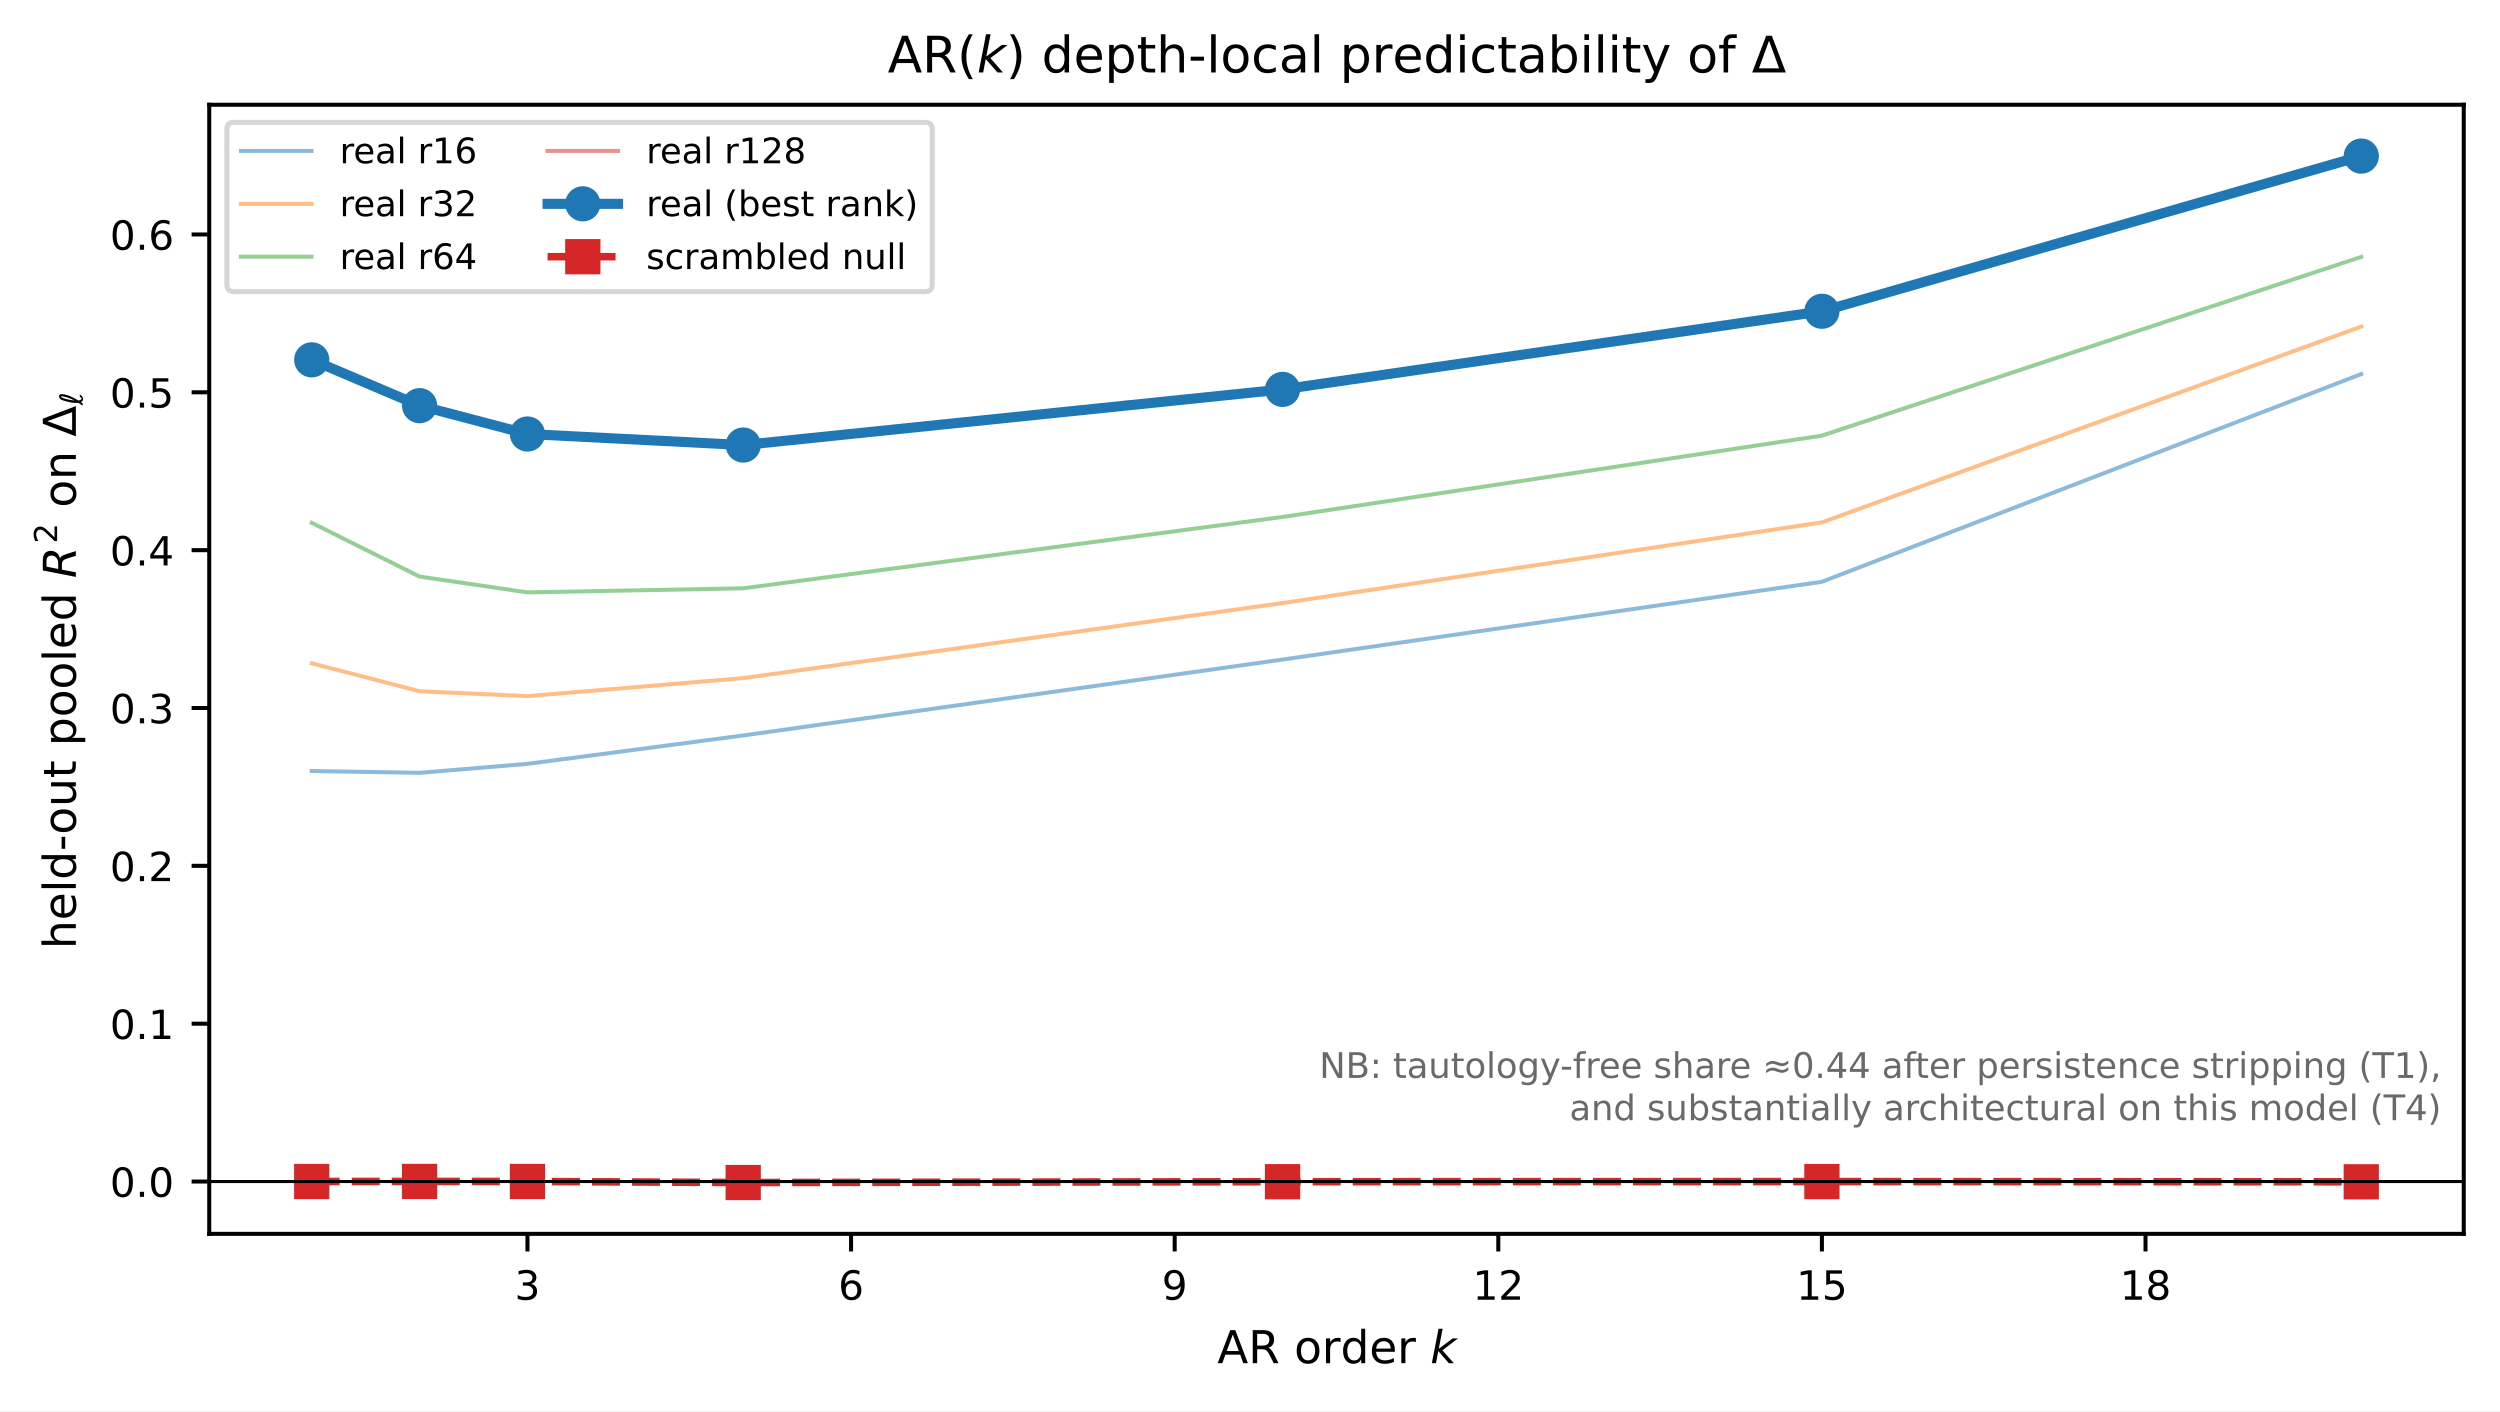
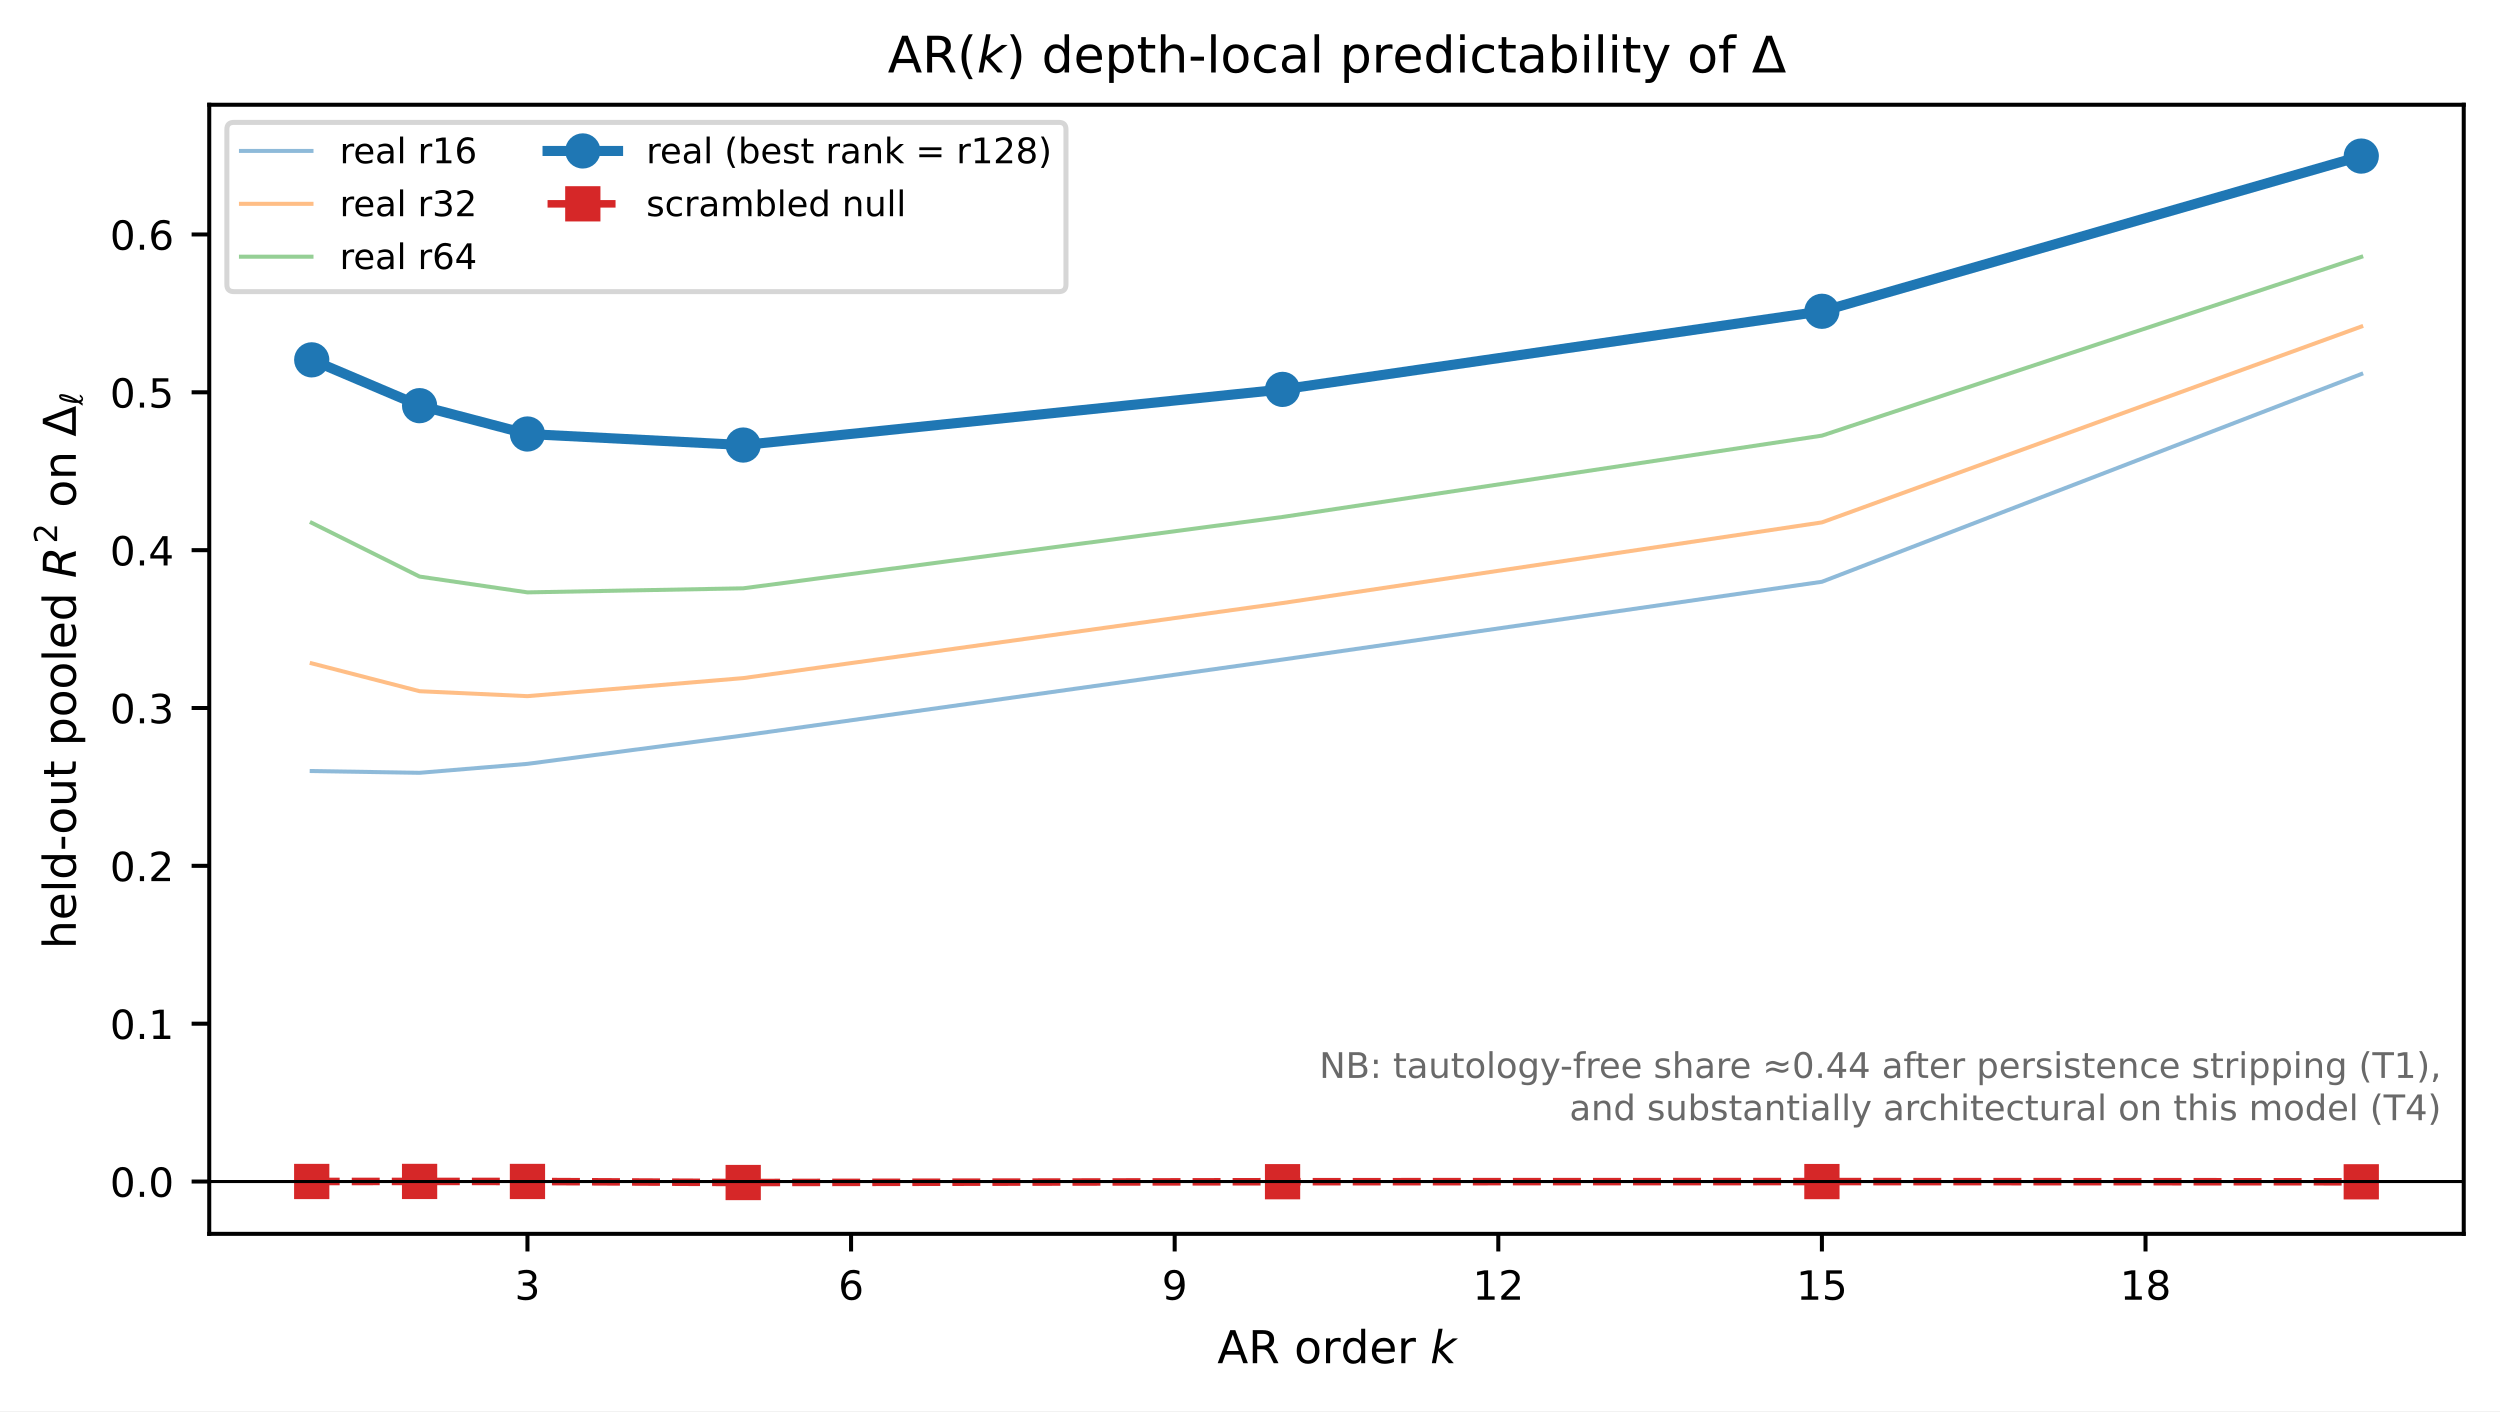
<svg xmlns="http://www.w3.org/2000/svg" xmlns:xlink="http://www.w3.org/1999/xlink" width="496.382pt" height="280.185pt" viewBox="0 0 496.382 280.185" version="1.1">
  <defs>
    <style type="text/css">*{stroke-linejoin: round; stroke-linecap: butt}</style>
  </defs>
  <g id="figure_1">
    <g id="patch_1">
      <path d="M 0 280.185  L 496.382 280.185  L 496.382 0  L 0 0  z " style="fill: #ffffff" />
    </g>
    <g id="axes_1">
      <g id="patch_2">
        <path d="M 41.545 244.983  L 489.183 244.983  L 489.183 20.8  L 41.545 20.8  z " style="fill: #ffffff" />
      </g>
      <g id="matplotlib.axis_1">
        <g id="xtick_1">
          <g id="line2d_1">
            <defs>
              <path id="m513581c044" d="M 0 0  L 0 3.5  " style="stroke: #000000; stroke-width: 0.8" />
            </defs>
            <g>
              <use xlink:href="#m513581c044" x="104.728" y="244.983" style="stroke: #000000; stroke-width: 0.8" />
            </g>
          </g>
          <g id="text_1">
            <text style="font-size: 8px; font-family: 'DejaVu Sans', 'Bitstream Vera Sans', 'Computer Modern Sans Serif', 'Lucida Grande', 'Verdana', 'Geneva', 'Lucid', 'Arial', 'Helvetica', 'Avant Garde', sans-serif; text-anchor: middle" x="104.728" y="258.061" transform="rotate(-0 104.7279 258.0615)">3</text>
          </g>
        </g>
        <g id="xtick_2">
          <g id="line2d_2">
            <g>
              <use xlink:href="#m513581c044" x="168.982" y="244.983" style="stroke: #000000; stroke-width: 0.8" />
            </g>
          </g>
          <g id="text_2">
            <text style="font-size: 8px; font-family: 'DejaVu Sans', 'Bitstream Vera Sans', 'Computer Modern Sans Serif', 'Lucida Grande', 'Verdana', 'Geneva', 'Lucid', 'Arial', 'Helvetica', 'Avant Garde', sans-serif; text-anchor: middle" x="168.982" y="258.061" transform="rotate(-0 168.9822 258.0615)">6</text>
          </g>
        </g>
        <g id="xtick_3">
          <g id="line2d_3">
            <g>
              <use xlink:href="#m513581c044" x="233.236" y="244.983" style="stroke: #000000; stroke-width: 0.8" />
            </g>
          </g>
          <g id="text_3">
            <text style="font-size: 8px; font-family: 'DejaVu Sans', 'Bitstream Vera Sans', 'Computer Modern Sans Serif', 'Lucida Grande', 'Verdana', 'Geneva', 'Lucid', 'Arial', 'Helvetica', 'Avant Garde', sans-serif; text-anchor: middle" x="233.236" y="258.061" transform="rotate(-0 233.2364 258.0615)">9</text>
          </g>
        </g>
        <g id="xtick_4">
          <g id="line2d_4">
            <g>
              <use xlink:href="#m513581c044" x="297.491" y="244.983" style="stroke: #000000; stroke-width: 0.8" />
            </g>
          </g>
          <g id="text_4">
            <text style="font-size: 8px; font-family: 'DejaVu Sans', 'Bitstream Vera Sans', 'Computer Modern Sans Serif', 'Lucida Grande', 'Verdana', 'Geneva', 'Lucid', 'Arial', 'Helvetica', 'Avant Garde', sans-serif; text-anchor: middle" x="297.491" y="258.061" transform="rotate(-0 297.4907 258.0615)">12</text>
          </g>
        </g>
        <g id="xtick_5">
          <g id="line2d_5">
            <g>
              <use xlink:href="#m513581c044" x="361.745" y="244.983" style="stroke: #000000; stroke-width: 0.8" />
            </g>
          </g>
          <g id="text_5">
            <text style="font-size: 8px; font-family: 'DejaVu Sans', 'Bitstream Vera Sans', 'Computer Modern Sans Serif', 'Lucida Grande', 'Verdana', 'Geneva', 'Lucid', 'Arial', 'Helvetica', 'Avant Garde', sans-serif; text-anchor: middle" x="361.745" y="258.061" transform="rotate(-0 361.7449 258.0615)">15</text>
          </g>
        </g>
        <g id="xtick_6">
          <g id="line2d_6">
            <g>
              <use xlink:href="#m513581c044" x="425.999" y="244.983" style="stroke: #000000; stroke-width: 0.8" />
            </g>
          </g>
          <g id="text_6">
            <text style="font-size: 8px; font-family: 'DejaVu Sans', 'Bitstream Vera Sans', 'Computer Modern Sans Serif', 'Lucida Grande', 'Verdana', 'Geneva', 'Lucid', 'Arial', 'Helvetica', 'Avant Garde', sans-serif; text-anchor: middle" x="425.999" y="258.061" transform="rotate(-0 425.9992 258.0615)">18</text>
          </g>
        </g>
        <g id="text_7">
          <g transform="translate(241.6936 270.8233)">
            <text>
              <tspan x="0" y="-0.156" style="font-size: 9px; font-family: 'DejaVu Sans'">A</tspan>
              <tspan x="6.157" y="-0.156" style="font-size: 9px; font-family: 'DejaVu Sans'">R</tspan>
              <tspan x="12.41" y="-0.156" style="font-size: 9px; font-family: 'DejaVu Sans'"> </tspan>
              <tspan x="15.271" y="-0.156" style="font-size: 9px; font-family: 'DejaVu Sans'">o</tspan>
              <tspan x="20.777" y="-0.156" style="font-size: 9px; font-family: 'DejaVu Sans'">r</tspan>
              <tspan x="24.478" y="-0.156" style="font-size: 9px; font-family: 'DejaVu Sans'">d</tspan>
              <tspan x="30.19" y="-0.156" style="font-size: 9px; font-family: 'DejaVu Sans'">e</tspan>
              <tspan x="35.728" y="-0.156" style="font-size: 9px; font-family: 'DejaVu Sans'">r</tspan>
              <tspan x="39.428" y="-0.156" style="font-size: 9px; font-family: 'DejaVu Sans'"> </tspan>
              <tspan x="42.289" y="-0.156" style="font-style: oblique; font-size: 9px; font-family: 'DejaVu Sans'">k</tspan>
            </text>
          </g>
        </g>
      </g>
      <g id="matplotlib.axis_2">
        <g id="ytick_1">
          <g id="line2d_7">
            <defs>
              <path id="m32dd1cf0d6" d="M 0 0  L -3.5 0  " style="stroke: #000000; stroke-width: 0.8" />
            </defs>
            <g>
              <use xlink:href="#m32dd1cf0d6" x="41.545" y="234.599" style="stroke: #000000; stroke-width: 0.8" />
            </g>
          </g>
          <g id="text_8">
            <text style="font-size: 8px; font-family: 'DejaVu Sans', 'Bitstream Vera Sans', 'Computer Modern Sans Serif', 'Lucida Grande', 'Verdana', 'Geneva', 'Lucid', 'Arial', 'Helvetica', 'Avant Garde', sans-serif; text-anchor: end" x="34.545" y="237.638" transform="rotate(-0 34.54461 237.6377)">0.0</text>
          </g>
        </g>
        <g id="ytick_2">
          <g id="line2d_8">
            <g>
              <use xlink:href="#m32dd1cf0d6" x="41.545" y="203.258" style="stroke: #000000; stroke-width: 0.8" />
            </g>
          </g>
          <g id="text_9">
            <text style="font-size: 8px; font-family: 'DejaVu Sans', 'Bitstream Vera Sans', 'Computer Modern Sans Serif', 'Lucida Grande', 'Verdana', 'Geneva', 'Lucid', 'Arial', 'Helvetica', 'Avant Garde', sans-serif; text-anchor: end" x="34.545" y="206.297" transform="rotate(-0 34.54461 206.2966)">0.1</text>
          </g>
        </g>
        <g id="ytick_3">
          <g id="line2d_9">
            <g>
              <use xlink:href="#m32dd1cf0d6" x="41.545" y="171.916" style="stroke: #000000; stroke-width: 0.8" />
            </g>
          </g>
          <g id="text_10">
            <text style="font-size: 8px; font-family: 'DejaVu Sans', 'Bitstream Vera Sans', 'Computer Modern Sans Serif', 'Lucida Grande', 'Verdana', 'Geneva', 'Lucid', 'Arial', 'Helvetica', 'Avant Garde', sans-serif; text-anchor: end" x="34.545" y="174.956" transform="rotate(-0 34.54461 174.9555)">0.2</text>
          </g>
        </g>
        <g id="ytick_4">
          <g id="line2d_10">
            <g>
              <use xlink:href="#m32dd1cf0d6" x="41.545" y="140.575" style="stroke: #000000; stroke-width: 0.8" />
            </g>
          </g>
          <g id="text_11">
            <text style="font-size: 8px; font-family: 'DejaVu Sans', 'Bitstream Vera Sans', 'Computer Modern Sans Serif', 'Lucida Grande', 'Verdana', 'Geneva', 'Lucid', 'Arial', 'Helvetica', 'Avant Garde', sans-serif; text-anchor: end" x="34.545" y="143.614" transform="rotate(-0 34.54461 143.6145)">0.3</text>
          </g>
        </g>
        <g id="ytick_5">
          <g id="line2d_11">
            <g>
              <use xlink:href="#m32dd1cf0d6" x="41.545" y="109.234" style="stroke: #000000; stroke-width: 0.8" />
            </g>
          </g>
          <g id="text_12">
            <text style="font-size: 8px; font-family: 'DejaVu Sans', 'Bitstream Vera Sans', 'Computer Modern Sans Serif', 'Lucida Grande', 'Verdana', 'Geneva', 'Lucid', 'Arial', 'Helvetica', 'Avant Garde', sans-serif; text-anchor: end" x="34.545" y="112.273" transform="rotate(-0 34.54461 112.2734)">0.4</text>
          </g>
        </g>
        <g id="ytick_6">
          <g id="line2d_12">
            <g>
              <use xlink:href="#m32dd1cf0d6" x="41.545" y="77.893" style="stroke: #000000; stroke-width: 0.8" />
            </g>
          </g>
          <g id="text_13">
            <text style="font-size: 8px; font-family: 'DejaVu Sans', 'Bitstream Vera Sans', 'Computer Modern Sans Serif', 'Lucida Grande', 'Verdana', 'Geneva', 'Lucid', 'Arial', 'Helvetica', 'Avant Garde', sans-serif; text-anchor: end" x="34.545" y="80.932" transform="rotate(-0 34.54461 80.93232)">0.5</text>
          </g>
        </g>
        <g id="ytick_7">
          <g id="line2d_13">
            <g>
              <use xlink:href="#m32dd1cf0d6" x="41.545" y="46.552" style="stroke: #000000; stroke-width: 0.8" />
            </g>
          </g>
          <g id="text_14">
            <text style="font-size: 8px; font-family: 'DejaVu Sans', 'Bitstream Vera Sans', 'Computer Modern Sans Serif', 'Lucida Grande', 'Verdana', 'Geneva', 'Lucid', 'Arial', 'Helvetica', 'Avant Garde', sans-serif; text-anchor: end" x="34.545" y="49.591" transform="rotate(-0 34.54461 49.59124)">0.6</text>
          </g>
        </g>
        <g id="text_15">
          <g transform="translate(15.66 188.4217) rotate(-90)">
            <text>
              <tspan x="0" y="-0.602" style="font-size: 9px; font-family: 'DejaVu Sans'">h</tspan>
              <tspan x="5.704" y="-0.602" style="font-size: 9px; font-family: 'DejaVu Sans'">e</tspan>
              <tspan x="11.241" y="-0.602" style="font-size: 9px; font-family: 'DejaVu Sans'">l</tspan>
              <tspan x="13.742" y="-0.602" style="font-size: 9px; font-family: 'DejaVu Sans'">d</tspan>
              <tspan x="19.455" y="-0.602" style="font-size: 9px; font-family: 'DejaVu Sans'">-</tspan>
              <tspan x="22.702" y="-0.602" style="font-size: 9px; font-family: 'DejaVu Sans'">o</tspan>
              <tspan x="28.208" y="-0.602" style="font-size: 9px; font-family: 'DejaVu Sans'">u</tspan>
              <tspan x="33.913" y="-0.602" style="font-size: 9px; font-family: 'DejaVu Sans'">t</tspan>
              <tspan x="37.441" y="-0.602" style="font-size: 9px; font-family: 'DejaVu Sans'"> </tspan>
              <tspan x="40.302" y="-0.602" style="font-size: 9px; font-family: 'DejaVu Sans'">p</tspan>
              <tspan x="46.015" y="-0.602" style="font-size: 9px; font-family: 'DejaVu Sans'">o</tspan>
              <tspan x="51.521" y="-0.602" style="font-size: 9px; font-family: 'DejaVu Sans'">o</tspan>
              <tspan x="57.028" y="-0.602" style="font-size: 9px; font-family: 'DejaVu Sans'">l</tspan>
              <tspan x="59.528" y="-0.602" style="font-size: 9px; font-family: 'DejaVu Sans'">e</tspan>
              <tspan x="65.065" y="-0.602" style="font-size: 9px; font-family: 'DejaVu Sans'">d</tspan>
              <tspan x="70.778" y="-0.602" style="font-size: 9px; font-family: 'DejaVu Sans'"> </tspan>
              <tspan x="84.779" y="-0.602" style="font-size: 9px; font-family: 'DejaVu Sans'"> </tspan>
              <tspan x="87.639" y="-0.602" style="font-size: 9px; font-family: 'DejaVu Sans'">o</tspan>
              <tspan x="93.146" y="-0.602" style="font-size: 9px; font-family: 'DejaVu Sans'">n</tspan>
              <tspan x="98.85" y="-0.602" style="font-size: 9px; font-family: 'DejaVu Sans'"> </tspan>
              <tspan x="101.711" y="-0.602" style="font-size: 9px; font-family: 'DejaVu Sans'">Δ</tspan>
              <tspan x="73.639" y="-0.602" style="font-style: oblique; font-size: 9px; font-family: 'DejaVu Sans'">R</tspan>
              <tspan x="80.524" y="-4.319" style="font-size: 6.3px; font-family: 'DejaVu Sans'">2</tspan>
              <tspan x="107.954" y="0.748" style="font-style: oblique; font-size: 6.3px; font-family: 'DejaVu Sans'">ℓ</tspan>
            </text>
          </g>
        </g>
      </g>
      <g id="line2d_14">
        <path d="M 61.892 153.091  L 83.31 153.444  L 104.728 151.664  L 147.564 146.027  L 254.655 130.955  L 361.745 115.513  L 468.835 74.269  " clip-path="url(#p54448f99dc)" style="fill: none; stroke: #1f77b4; stroke-opacity: 0.5; stroke-width: 0.8; stroke-linecap: square" />
      </g>
      <g id="line2d_15">
        <path d="M 61.892 131.708  L 83.31 137.243  L 104.728 138.224  L 147.564 134.639  L 254.655 119.737  L 361.745 103.722  L 468.835 64.841  " clip-path="url(#p54448f99dc)" style="fill: none; stroke: #ff7f0e; stroke-opacity: 0.5; stroke-width: 0.8; stroke-linecap: square" />
      </g>
      <g id="line2d_16">
        <path d="M 61.892 103.808  L 83.31 114.483  L 104.728 117.618  L 147.564 116.812  L 254.655 102.644  L 361.745 86.496  L 468.835 51.001  " clip-path="url(#p54448f99dc)" style="fill: none; stroke: #2ca02c; stroke-opacity: 0.5; stroke-width: 0.8; stroke-linecap: square" />
      </g>
      <g id="line2d_17">
-         <path d="M 61.892 71.448  L 83.31 80.544  L 104.728 86.172  L 147.564 88.365  L 254.655 77.314  L 361.745 61.807  L 468.835 30.99  " clip-path="url(#p54448f99dc)" style="fill: none; stroke: #d62728; stroke-opacity: 0.5; stroke-width: 0.8; stroke-linecap: square" />
-       </g>
-       <g id="line2d_18">
        <path d="M 61.892 71.448  L 83.31 80.544  L 104.728 86.172  L 147.564 88.365  L 254.655 77.314  L 361.745 61.807  L 468.835 30.99  " clip-path="url(#p54448f99dc)" style="fill: none; stroke: #1f77b4; stroke-width: 2; stroke-linecap: square" />
        <defs>
          <path id="m7bdcd54610" d="M 0 3  C 0.796 3 1.559 2.684 2.121 2.121  C 2.684 1.559 3 0.796 3 0  C 3 -0.796 2.684 -1.559 2.121 -2.121  C 1.559 -2.684 0.796 -3 0 -3  C -0.796 -3 -1.559 -2.684 -2.121 -2.121  C -2.684 -1.559 -3 -0.796 -3 0  C -3 0.796 -2.684 1.559 -2.121 2.121  C -1.559 2.684 -0.796 3 0 3  z " style="stroke: #1f77b4" />
        </defs>
        <g clip-path="url(#p54448f99dc)">
          <use xlink:href="#m7bdcd54610" x="61.892" y="71.448" style="fill: #1f77b4; stroke: #1f77b4" />
          <use xlink:href="#m7bdcd54610" x="83.31" y="80.544" style="fill: #1f77b4; stroke: #1f77b4" />
          <use xlink:href="#m7bdcd54610" x="104.728" y="86.172" style="fill: #1f77b4; stroke: #1f77b4" />
          <use xlink:href="#m7bdcd54610" x="147.564" y="88.365" style="fill: #1f77b4; stroke: #1f77b4" />
          <use xlink:href="#m7bdcd54610" x="254.655" y="77.314" style="fill: #1f77b4; stroke: #1f77b4" />
          <use xlink:href="#m7bdcd54610" x="361.745" y="61.807" style="fill: #1f77b4; stroke: #1f77b4" />
          <use xlink:href="#m7bdcd54610" x="468.835" y="30.99" style="fill: #1f77b4; stroke: #1f77b4" />
        </g>
      </g>
-       <g id="line2d_19">
+       <g id="line2d_18">
        <path d="M 61.892 234.587  L 83.31 234.577  L 104.728 234.583  L 147.564 234.793  L 254.655 234.631  L 361.745 234.605  L 468.835 234.651  " clip-path="url(#p54448f99dc)" style="fill: none; stroke-dasharray: 5.55,2.4; stroke-dashoffset: 0; stroke: #d62728; stroke-width: 1.5" />
        <defs>
          <path id="md65f965ce0" d="M -3 3  L 3 3  L 3 -3  L -3 -3  z " style="stroke: #d62728; stroke-linejoin: miter" />
        </defs>
        <g clip-path="url(#p54448f99dc)">
          <use xlink:href="#md65f965ce0" x="61.892" y="234.587" style="fill: #d62728; stroke: #d62728; stroke-linejoin: miter" />
          <use xlink:href="#md65f965ce0" x="83.31" y="234.577" style="fill: #d62728; stroke: #d62728; stroke-linejoin: miter" />
          <use xlink:href="#md65f965ce0" x="104.728" y="234.583" style="fill: #d62728; stroke: #d62728; stroke-linejoin: miter" />
          <use xlink:href="#md65f965ce0" x="147.564" y="234.793" style="fill: #d62728; stroke: #d62728; stroke-linejoin: miter" />
          <use xlink:href="#md65f965ce0" x="254.655" y="234.631" style="fill: #d62728; stroke: #d62728; stroke-linejoin: miter" />
          <use xlink:href="#md65f965ce0" x="361.745" y="234.605" style="fill: #d62728; stroke: #d62728; stroke-linejoin: miter" />
          <use xlink:href="#md65f965ce0" x="468.835" y="234.651" style="fill: #d62728; stroke: #d62728; stroke-linejoin: miter" />
        </g>
      </g>
-       <g id="line2d_20">
+       <g id="line2d_19">
        <path d="M 41.545 234.599  L 489.183 234.599  " clip-path="url(#p54448f99dc)" style="fill: none; stroke: #000000; stroke-width: 0.6; stroke-linecap: square" />
      </g>
      <g id="patch_3">
        <path d="M 41.545 244.983  L 41.545 20.8  " style="fill: none; stroke: #000000; stroke-width: 0.8; stroke-linejoin: miter; stroke-linecap: square" />
      </g>
      <g id="patch_4">
        <path d="M 489.183 244.983  L 489.183 20.8  " style="fill: none; stroke: #000000; stroke-width: 0.8; stroke-linejoin: miter; stroke-linecap: square" />
      </g>
      <g id="patch_5">
        <path d="M 41.545 244.983  L 489.183 244.983  " style="fill: none; stroke: #000000; stroke-width: 0.8; stroke-linejoin: miter; stroke-linecap: square" />
      </g>
      <g id="patch_6">
        <path d="M 41.545 20.8  L 489.183 20.8  " style="fill: none; stroke: #000000; stroke-width: 0.8; stroke-linejoin: miter; stroke-linecap: square" />
      </g>
      <g id="text_16">
        <g id="patch_7">
          <path d="M 261.951 226.557  L 484.706 226.557  Q 486.456 226.557 486.456 224.807  L 486.456 208.003  Q 486.456 206.253 484.706 206.253  L 261.951 206.253  Q 260.201 206.253 260.201 208.003  L 260.201 224.807  Q 260.201 226.557 261.951 226.557  z " style="fill: #ffffff; opacity: 0.75" />
        </g>
        <text style="font-size: 7px; font-family: 'DejaVu Sans', 'Bitstream Vera Sans', 'Computer Modern Sans Serif', 'Lucida Grande', 'Verdana', 'Geneva', 'Lucid', 'Arial', 'Helvetica', 'Avant Garde', sans-serif; fill: #696969" transform="translate(261.9508 214.0226)">NB: tautology-free share ≈0.44 after persistence stripping (T1),</text>
        <text style="font-size: 7px; font-family: 'DejaVu Sans', 'Bitstream Vera Sans', 'Computer Modern Sans Serif', 'Lucida Grande', 'Verdana', 'Geneva', 'Lucid', 'Arial', 'Helvetica', 'Avant Garde', sans-serif; fill: #696969" transform="translate(311.618 222.4245)">and substantially architectural on this model (T4)</text>
      </g>
      <g id="text_17">
        <g transform="translate(176.2636 14.8)">
          <text>
            <tspan x="0" y="-0.406" style="font-size: 10px; font-family: 'DejaVu Sans'">A</tspan>
            <tspan x="6.841" y="-0.406" style="font-size: 10px; font-family: 'DejaVu Sans'">R</tspan>
            <tspan x="13.789" y="-0.406" style="font-size: 10px; font-family: 'DejaVu Sans'">(</tspan>
            <tspan x="23.481" y="-0.406" style="font-size: 10px; font-family: 'DejaVu Sans'">)</tspan>
            <tspan x="27.383" y="-0.406" style="font-size: 10px; font-family: 'DejaVu Sans'"> </tspan>
            <tspan x="30.562" y="-0.406" style="font-size: 10px; font-family: 'DejaVu Sans'">d</tspan>
            <tspan x="36.909" y="-0.406" style="font-size: 10px; font-family: 'DejaVu Sans'">e</tspan>
            <tspan x="43.062" y="-0.406" style="font-size: 10px; font-family: 'DejaVu Sans'">p</tspan>
            <tspan x="49.409" y="-0.406" style="font-size: 10px; font-family: 'DejaVu Sans'">t</tspan>
            <tspan x="53.33" y="-0.406" style="font-size: 10px; font-family: 'DejaVu Sans'">h</tspan>
            <tspan x="59.668" y="-0.406" style="font-size: 10px; font-family: 'DejaVu Sans'">-</tspan>
            <tspan x="63.276" y="-0.406" style="font-size: 10px; font-family: 'DejaVu Sans'">l</tspan>
            <tspan x="66.055" y="-0.406" style="font-size: 10px; font-family: 'DejaVu Sans'">o</tspan>
            <tspan x="72.173" y="-0.406" style="font-size: 10px; font-family: 'DejaVu Sans'">c</tspan>
            <tspan x="77.671" y="-0.406" style="font-size: 10px; font-family: 'DejaVu Sans'">a</tspan>
            <tspan x="83.799" y="-0.406" style="font-size: 10px; font-family: 'DejaVu Sans'">l</tspan>
            <tspan x="86.577" y="-0.406" style="font-size: 10px; font-family: 'DejaVu Sans'"> </tspan>
            <tspan x="89.756" y="-0.406" style="font-size: 10px; font-family: 'DejaVu Sans'">p</tspan>
            <tspan x="96.104" y="-0.406" style="font-size: 10px; font-family: 'DejaVu Sans'">r</tspan>
            <tspan x="100.215" y="-0.406" style="font-size: 10px; font-family: 'DejaVu Sans'">e</tspan>
            <tspan x="106.367" y="-0.406" style="font-size: 10px; font-family: 'DejaVu Sans'">d</tspan>
            <tspan x="112.715" y="-0.406" style="font-size: 10px; font-family: 'DejaVu Sans'">i</tspan>
            <tspan x="115.493" y="-0.406" style="font-size: 10px; font-family: 'DejaVu Sans'">c</tspan>
            <tspan x="120.991" y="-0.406" style="font-size: 10px; font-family: 'DejaVu Sans'">t</tspan>
            <tspan x="124.912" y="-0.406" style="font-size: 10px; font-family: 'DejaVu Sans'">a</tspan>
            <tspan x="131.04" y="-0.406" style="font-size: 10px; font-family: 'DejaVu Sans'">b</tspan>
            <tspan x="137.388" y="-0.406" style="font-size: 10px; font-family: 'DejaVu Sans'">i</tspan>
            <tspan x="140.166" y="-0.406" style="font-size: 10px; font-family: 'DejaVu Sans'">l</tspan>
            <tspan x="142.944" y="-0.406" style="font-size: 10px; font-family: 'DejaVu Sans'">i</tspan>
            <tspan x="145.723" y="-0.406" style="font-size: 10px; font-family: 'DejaVu Sans'">t</tspan>
            <tspan x="149.644" y="-0.406" style="font-size: 10px; font-family: 'DejaVu Sans'">y</tspan>
            <tspan x="155.562" y="-0.406" style="font-size: 10px; font-family: 'DejaVu Sans'"> </tspan>
            <tspan x="158.74" y="-0.406" style="font-size: 10px; font-family: 'DejaVu Sans'">o</tspan>
            <tspan x="164.858" y="-0.406" style="font-size: 10px; font-family: 'DejaVu Sans'">f</tspan>
            <tspan x="168.379" y="-0.406" style="font-size: 10px; font-family: 'DejaVu Sans'"> </tspan>
            <tspan x="171.558" y="-0.406" style="font-size: 10px; font-family: 'DejaVu Sans'">Δ</tspan>
            <tspan x="17.69" y="-0.406" style="font-style: oblique; font-size: 10px; font-family: 'DejaVu Sans'">k</tspan>
          </text>
        </g>
      </g>
      <g id="legend_1">
        <g id="patch_8">
-           <path d="M 46.445 57.902  L 183.695 57.902  Q 185.095 57.902 185.095 56.502  L 185.095 25.7  Q 185.095 24.3 183.695 24.3  L 46.445 24.3  Q 45.045 24.3 45.045 25.7  L 45.045 56.502  Q 45.045 57.902 46.445 57.902  z " style="fill: #ffffff; opacity: 0.8; stroke: #cccccc; stroke-linejoin: miter" />
-         </g>
-         <g id="line2d_21">
+           <path d="M 46.445 57.902  L 210.249 57.902  Q 211.649 57.902 211.649 56.502  L 211.649 25.7  Q 211.649 24.3 210.249 24.3  L 46.445 24.3  Q 45.045 24.3 45.045 25.7  L 45.045 56.502  Q 45.045 57.902 46.445 57.902  z " style="fill: #ffffff; opacity: 0.8; stroke: #cccccc; stroke-linejoin: miter" />
+         </g>
+         <g id="line2d_20">
          <path d="M 47.845 29.969  L 54.845 29.969  L 61.845 29.969  " style="fill: none; stroke: #1f77b4; stroke-opacity: 0.5; stroke-width: 0.8; stroke-linecap: square" />
        </g>
        <g id="text_18">
          <text style="font-size: 7px; font-family: 'DejaVu Sans', 'Bitstream Vera Sans', 'Computer Modern Sans Serif', 'Lucida Grande', 'Verdana', 'Geneva', 'Lucid', 'Arial', 'Helvetica', 'Avant Garde', sans-serif; text-anchor: start" x="67.445" y="32.419" transform="rotate(-0 67.44461 32.41891)">real r16</text>
        </g>
-         <g id="line2d_22">
+         <g id="line2d_21">
          <path d="M 47.845 40.469  L 54.845 40.469  L 61.845 40.469  " style="fill: none; stroke: #ff7f0e; stroke-opacity: 0.5; stroke-width: 0.8; stroke-linecap: square" />
        </g>
        <g id="text_19">
          <text style="font-size: 7px; font-family: 'DejaVu Sans', 'Bitstream Vera Sans', 'Computer Modern Sans Serif', 'Lucida Grande', 'Verdana', 'Geneva', 'Lucid', 'Arial', 'Helvetica', 'Avant Garde', sans-serif; text-anchor: start" x="67.445" y="42.919" transform="rotate(-0 67.44461 42.91945)">real r32</text>
        </g>
-         <g id="line2d_23">
+         <g id="line2d_22">
          <path d="M 47.845 50.97  L 54.845 50.97  L 61.845 50.97  " style="fill: none; stroke: #2ca02c; stroke-opacity: 0.5; stroke-width: 0.8; stroke-linecap: square" />
        </g>
        <g id="text_20">
          <text style="font-size: 7px; font-family: 'DejaVu Sans', 'Bitstream Vera Sans', 'Computer Modern Sans Serif', 'Lucida Grande', 'Verdana', 'Geneva', 'Lucid', 'Arial', 'Helvetica', 'Avant Garde', sans-serif; text-anchor: start" x="67.445" y="53.42" transform="rotate(-0 67.44461 53.42)">real r64</text>
        </g>
+         <g id="line2d_23">
+           <path d="M 108.719 29.969  L 115.719 29.969  L 122.719 29.969  " style="fill: none; stroke: #1f77b4; stroke-width: 2; stroke-linecap: square" />
+           <g>
+             <use xlink:href="#m7bdcd54610" x="115.719" y="29.969" style="fill: #1f77b4; stroke: #1f77b4" />
+           </g>
+         </g>
+         <g id="text_21">
+           <text style="font-size: 7px; font-family: 'DejaVu Sans', 'Bitstream Vera Sans', 'Computer Modern Sans Serif', 'Lucida Grande', 'Verdana', 'Geneva', 'Lucid', 'Arial', 'Helvetica', 'Avant Garde', sans-serif; text-anchor: start" x="128.319" y="32.419" transform="rotate(-0 128.3195 32.41891)">real (best rank = r128)</text>
+         </g>
        <g id="line2d_24">
-           <path d="M 108.719 29.969  L 115.719 29.969  L 122.719 29.969  " style="fill: none; stroke: #d62728; stroke-opacity: 0.5; stroke-width: 0.8; stroke-linecap: square" />
-         </g>
-         <g id="text_21">
-           <text style="font-size: 7px; font-family: 'DejaVu Sans', 'Bitstream Vera Sans', 'Computer Modern Sans Serif', 'Lucida Grande', 'Verdana', 'Geneva', 'Lucid', 'Arial', 'Helvetica', 'Avant Garde', sans-serif; text-anchor: start" x="128.319" y="32.419" transform="rotate(-0 128.3195 32.41891)">real r128</text>
-         </g>
-         <g id="line2d_25">
-           <path d="M 108.719 40.469  L 115.719 40.469  L 122.719 40.469  " style="fill: none; stroke: #1f77b4; stroke-width: 2; stroke-linecap: square" />
+           <path d="M 108.719 40.469  L 115.719 40.469  L 122.719 40.469  " style="fill: none; stroke-dasharray: 5.55,2.4; stroke-dashoffset: 0; stroke: #d62728; stroke-width: 1.5" />
          <g>
-             <use xlink:href="#m7bdcd54610" x="115.719" y="40.469" style="fill: #1f77b4; stroke: #1f77b4" />
+             <use xlink:href="#md65f965ce0" x="115.719" y="40.469" style="fill: #d62728; stroke: #d62728; stroke-linejoin: miter" />
          </g>
        </g>
        <g id="text_22">
-           <text style="font-size: 7px; font-family: 'DejaVu Sans', 'Bitstream Vera Sans', 'Computer Modern Sans Serif', 'Lucida Grande', 'Verdana', 'Geneva', 'Lucid', 'Arial', 'Helvetica', 'Avant Garde', sans-serif; text-anchor: start" x="128.319" y="42.919" transform="rotate(-0 128.3195 42.91945)">real (best rank)</text>
-         </g>
-         <g id="line2d_26">
-           <path d="M 108.719 50.97  L 115.719 50.97  L 122.719 50.97  " style="fill: none; stroke-dasharray: 5.55,2.4; stroke-dashoffset: 0; stroke: #d62728; stroke-width: 1.5" />
-           <g>
-             <use xlink:href="#md65f965ce0" x="115.719" y="50.97" style="fill: #d62728; stroke: #d62728; stroke-linejoin: miter" />
-           </g>
-         </g>
-         <g id="text_23">
-           <text style="font-size: 7px; font-family: 'DejaVu Sans', 'Bitstream Vera Sans', 'Computer Modern Sans Serif', 'Lucida Grande', 'Verdana', 'Geneva', 'Lucid', 'Arial', 'Helvetica', 'Avant Garde', sans-serif; text-anchor: start" x="128.319" y="53.42" transform="rotate(-0 128.3195 53.42)">scrambled null</text>
+           <text style="font-size: 7px; font-family: 'DejaVu Sans', 'Bitstream Vera Sans', 'Computer Modern Sans Serif', 'Lucida Grande', 'Verdana', 'Geneva', 'Lucid', 'Arial', 'Helvetica', 'Avant Garde', sans-serif; text-anchor: start" x="128.319" y="42.919" transform="rotate(-0 128.3195 42.91945)">scrambled null</text>
        </g>
      </g>
    </g>
  </g>
  <defs>
    <clipPath id="p54448f99dc">
      <rect x="41.545" y="20.8" width="447.638" height="224.183" />
    </clipPath>
  </defs>
</svg>
